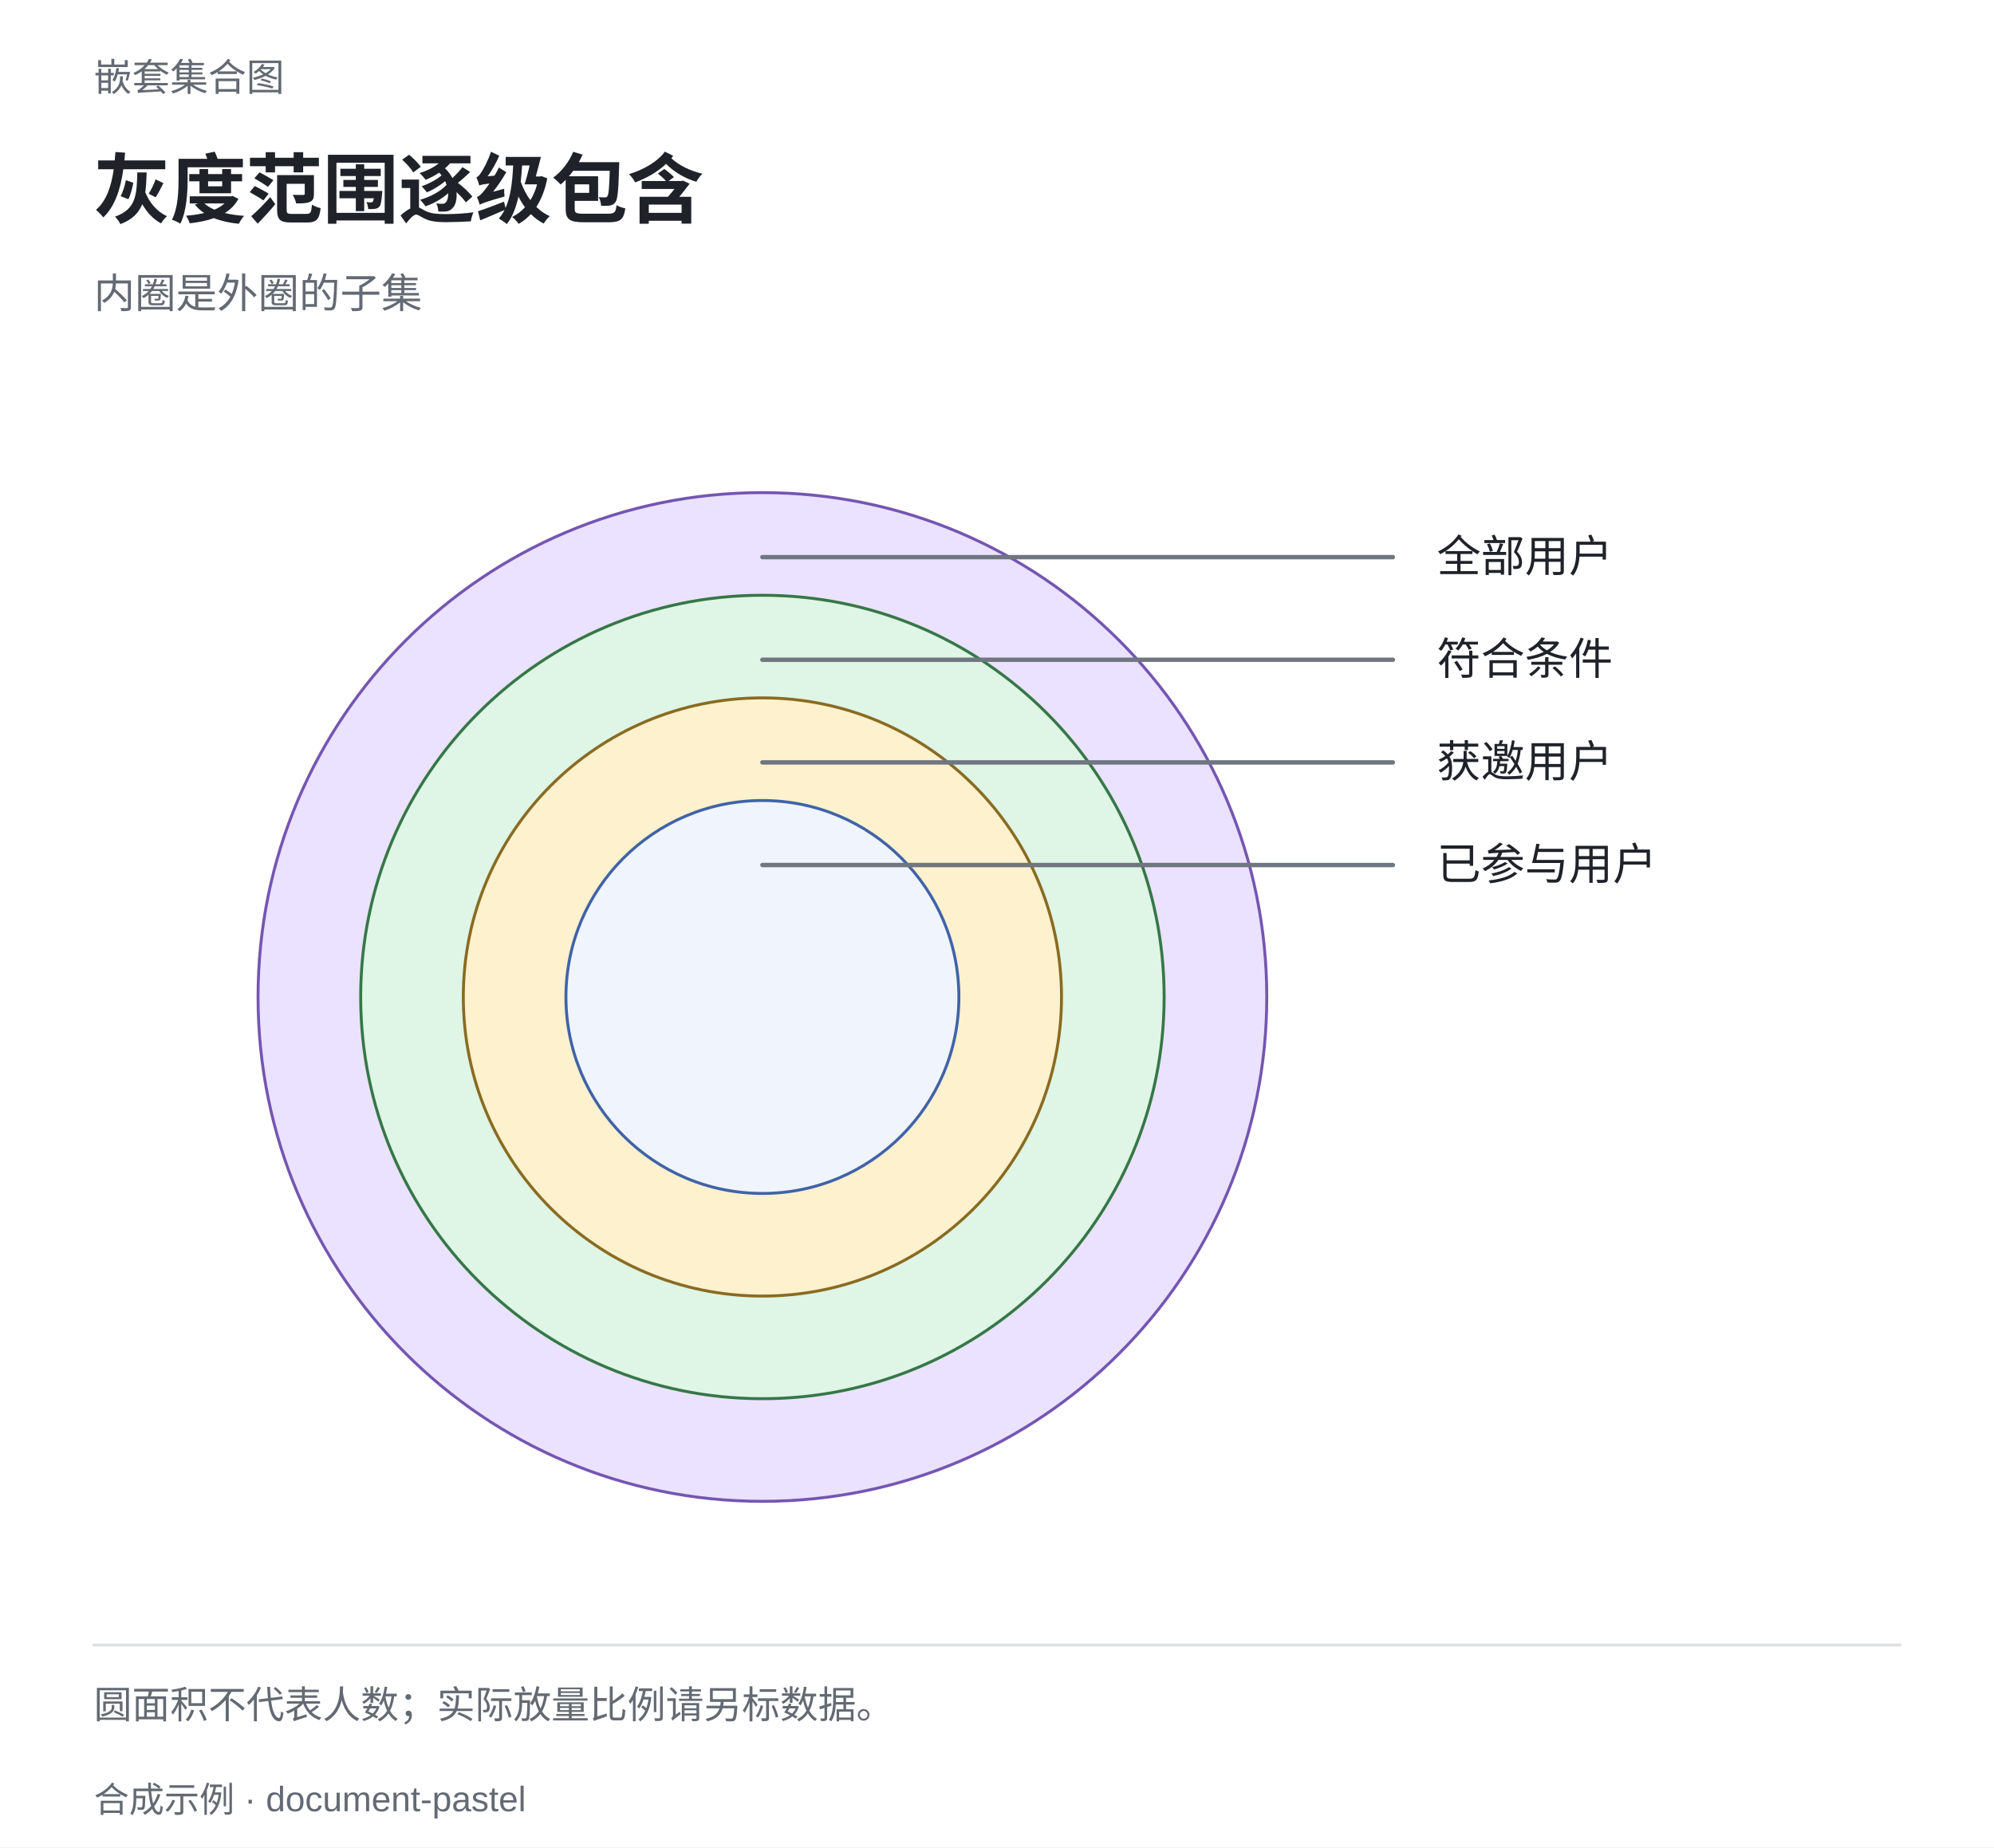
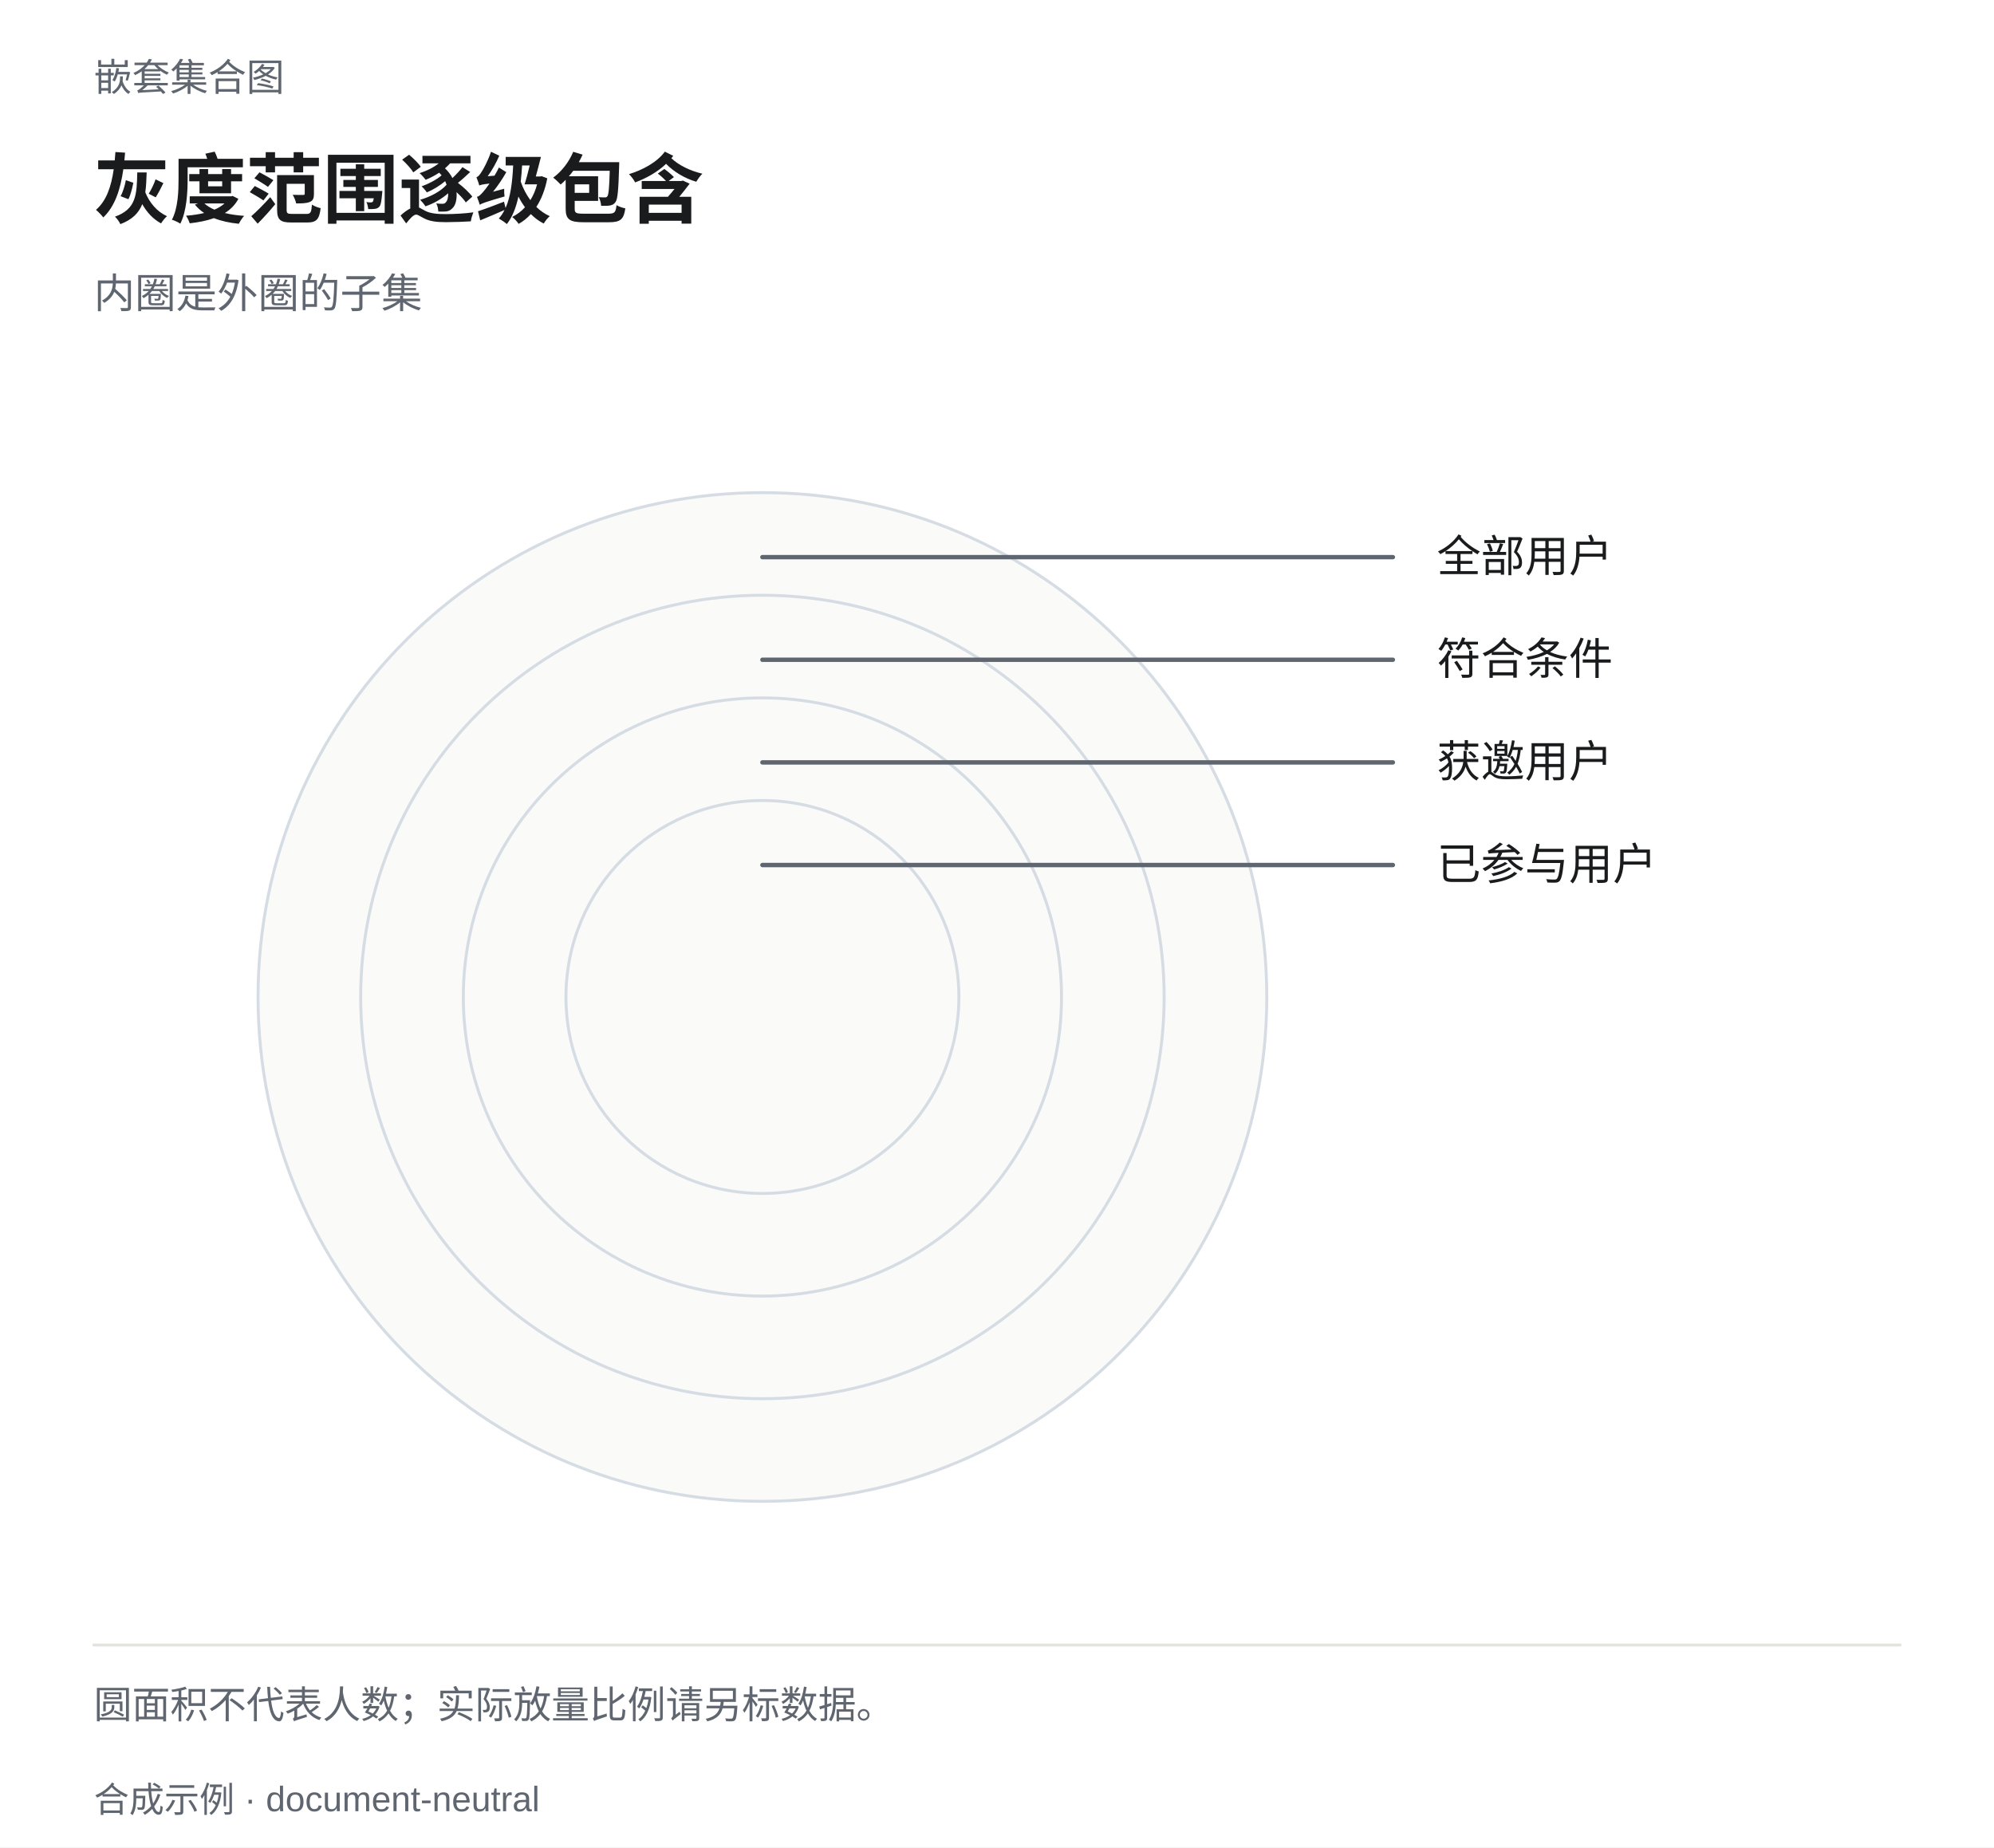
<svg xmlns="http://www.w3.org/2000/svg" width="680" height="630" viewBox="0 0 680 630" role="img">
  <defs>
    <marker id="arrow" viewBox="0 0 10 10" refX="8" refY="5" markerWidth="6" markerHeight="6" orient="auto">
-       <path d="M1 1 L8 5 L1 9" fill="none" stroke="#707680" stroke-width="1.5" />
+       <path d="M1 1 L8 5 L1 9" fill="none" stroke="#5F6670" stroke-width="1.5" />
    </marker>
  </defs>
-   <rect width="680" height="100%" fill="white" />
+   <rect width="680" height="100%" fill="#FFFFFF" />
  <g font-family="Arial, PingFang SC, Noto Sans CJK SC, sans-serif">
-     <text x="32" y="31.0" font-size="13" fill="#646A73" font-weight="400" text-anchor="start">嵌套集合图</text>
-     <text x="32" y="74.0" font-size="26" fill="#1F2329" font-weight="600" text-anchor="start">灰度范围逐级包含</text>
-     <text x="32" y="105.0" font-size="14" fill="#646A73" font-weight="400" text-anchor="start">内圈是外圈的子集</text>
-     <circle cx="260" cy="340" r="172" fill="#EAE2FE" stroke="#7456B2" />
-     <path d="M260 190 H475" fill="none" stroke="#707680" stroke-width="1.5" stroke-linecap="round" stroke-linejoin="round" />
-     <text x="490" y="195.0" font-size="15" fill="#1F2329" font-weight="400" text-anchor="start">全部用户</text>
-     <circle cx="260" cy="340" r="137" fill="#DFF5E5" stroke="#367747" />
-     <path d="M260 225 H475" fill="none" stroke="#707680" stroke-width="1.5" stroke-linecap="round" stroke-linejoin="round" />
-     <text x="490" y="230.0" font-size="15" fill="#1F2329" font-weight="400" text-anchor="start">符合条件</text>
-     <circle cx="260" cy="340" r="102" fill="#FEF1CE" stroke="#896B21" />
-     <path d="M260 260 H475" fill="none" stroke="#707680" stroke-width="1.5" stroke-linecap="round" stroke-linejoin="round" />
-     <text x="490" y="265.0" font-size="15" fill="#1F2329" font-weight="400" text-anchor="start">获邀用户</text>
-     <circle cx="260" cy="340" r="67" fill="#F0F4FC" stroke="#4063A8" />
-     <path d="M260 295 H475" fill="none" stroke="#707680" stroke-width="1.5" stroke-linecap="round" stroke-linejoin="round" />
-     <text x="490" y="300.0" font-size="15" fill="#1F2329" font-weight="400" text-anchor="start">已参与用户</text>
-     <path d="M32 561 H648" fill="none" stroke="#DEE0E3" stroke-width="1" stroke-linecap="round" stroke-linejoin="round" />
-     <text x="32" y="586.0" font-size="13" fill="#646A73" font-weight="400" text-anchor="start">圆面积不代表人数；实际放量比例请另标数据。</text>
-     <text x="32" y="618.0" font-size="12" fill="#646A73" font-weight="400" text-anchor="start">合成示例 · document-pastel</text>
+     <text x="32" y="31.0" font-size="13" fill="#5F6670" font-weight="400" text-anchor="start">嵌套集合图</text>
+     <text x="32" y="74.0" font-size="26" fill="#1A1B1C" font-weight="600" text-anchor="start">灰度范围逐级包含</text>
+     <text x="32" y="105.0" font-size="14" fill="#5F6670" font-weight="400" text-anchor="start">内圈是外圈的子集</text>
+     <circle cx="260" cy="340" r="172" fill="#FAFAF8" stroke="#D6DCE3" />
+     <path d="M260 190 H475" fill="none" stroke="#5F6670" stroke-width="1.5" stroke-linecap="round" stroke-linejoin="round" />
+     <text x="490" y="195.0" font-size="15" fill="#1A1B1C" font-weight="400" text-anchor="start">全部用户</text>
+     <circle cx="260" cy="340" r="137" fill="#FAFAF8" stroke="#D6DCE3" />
+     <path d="M260 225 H475" fill="none" stroke="#5F6670" stroke-width="1.5" stroke-linecap="round" stroke-linejoin="round" />
+     <text x="490" y="230.0" font-size="15" fill="#1A1B1C" font-weight="400" text-anchor="start">符合条件</text>
+     <circle cx="260" cy="340" r="102" fill="#FAFAF8" stroke="#D6DCE3" />
+     <path d="M260 260 H475" fill="none" stroke="#5F6670" stroke-width="1.5" stroke-linecap="round" stroke-linejoin="round" />
+     <text x="490" y="265.0" font-size="15" fill="#1A1B1C" font-weight="400" text-anchor="start">获邀用户</text>
+     <circle cx="260" cy="340" r="67" fill="#FAFAF8" stroke="#D6DCE3" />
+     <path d="M260 295 H475" fill="none" stroke="#5F6670" stroke-width="1.5" stroke-linecap="round" stroke-linejoin="round" />
+     <text x="490" y="300.0" font-size="15" fill="#1A1B1C" font-weight="400" text-anchor="start">已参与用户</text>
+     <path d="M32 561 H648" fill="none" stroke="#E4E3DD" stroke-width="1" stroke-linecap="round" stroke-linejoin="round" />
+     <text x="32" y="586.0" font-size="13" fill="#5F6670" font-weight="400" text-anchor="start">圆面积不代表人数；实际放量比例请另标数据。</text>
+     <text x="32" y="618.0" font-size="12" fill="#5F6670" font-weight="400" text-anchor="start">合成示例 · document-neutral</text>
  </g>
</svg>
